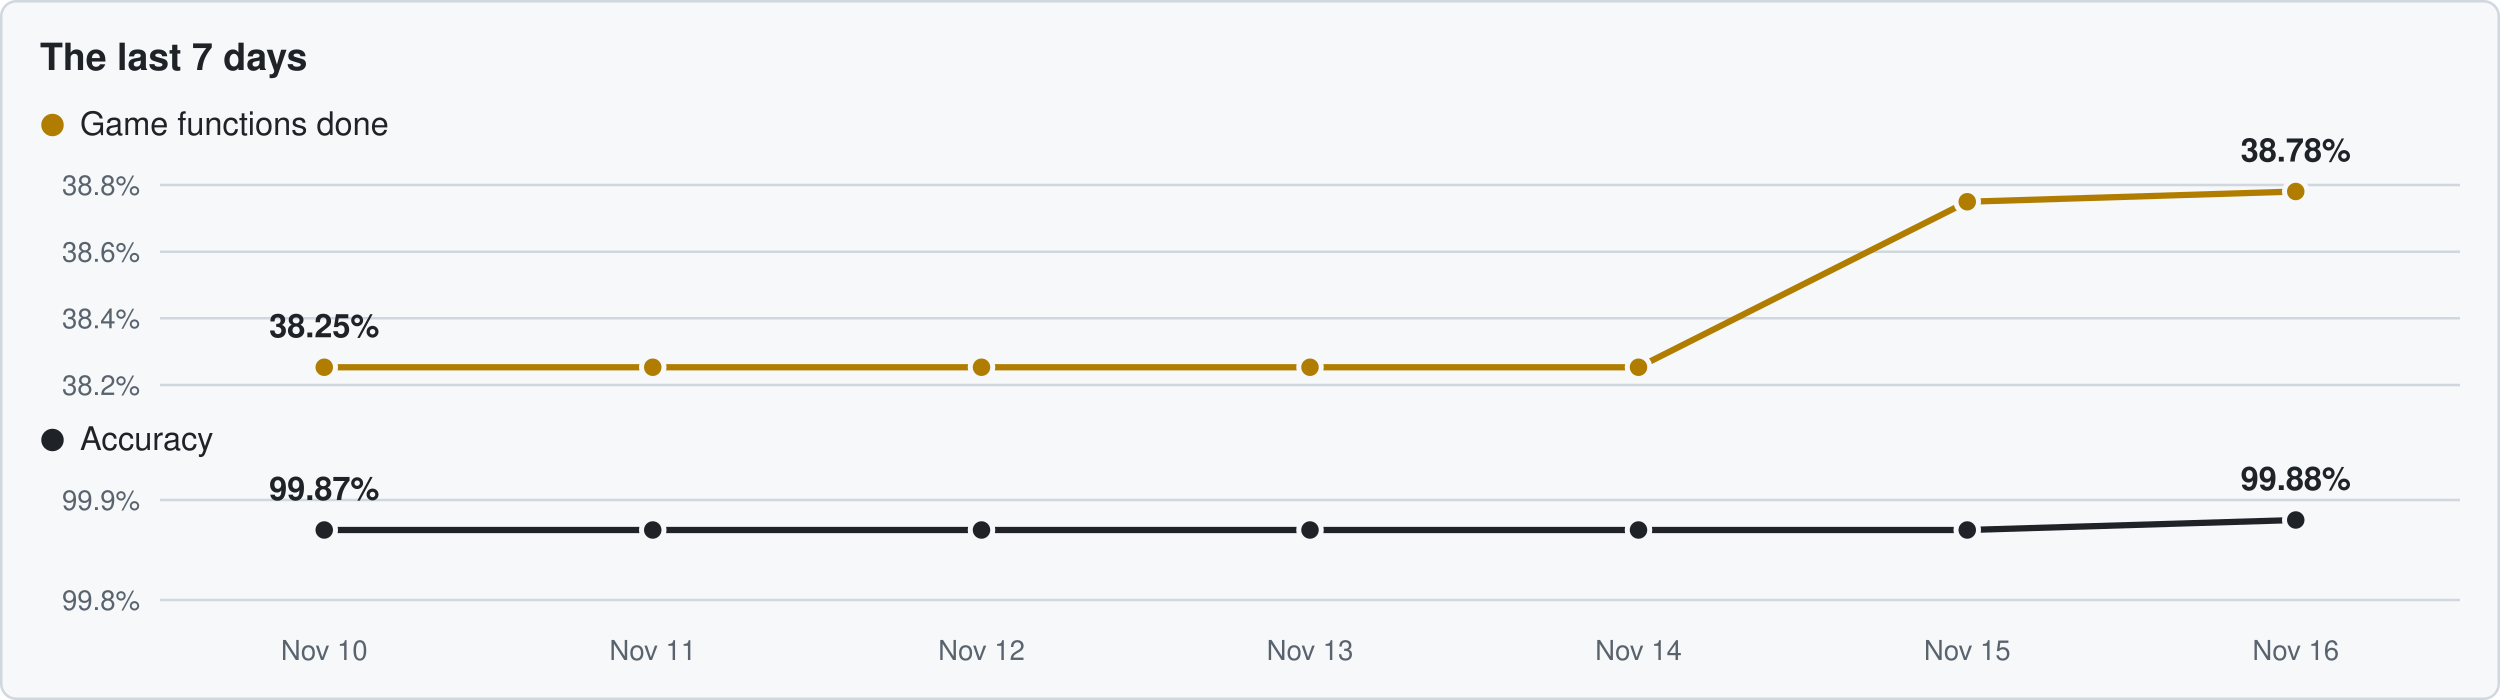
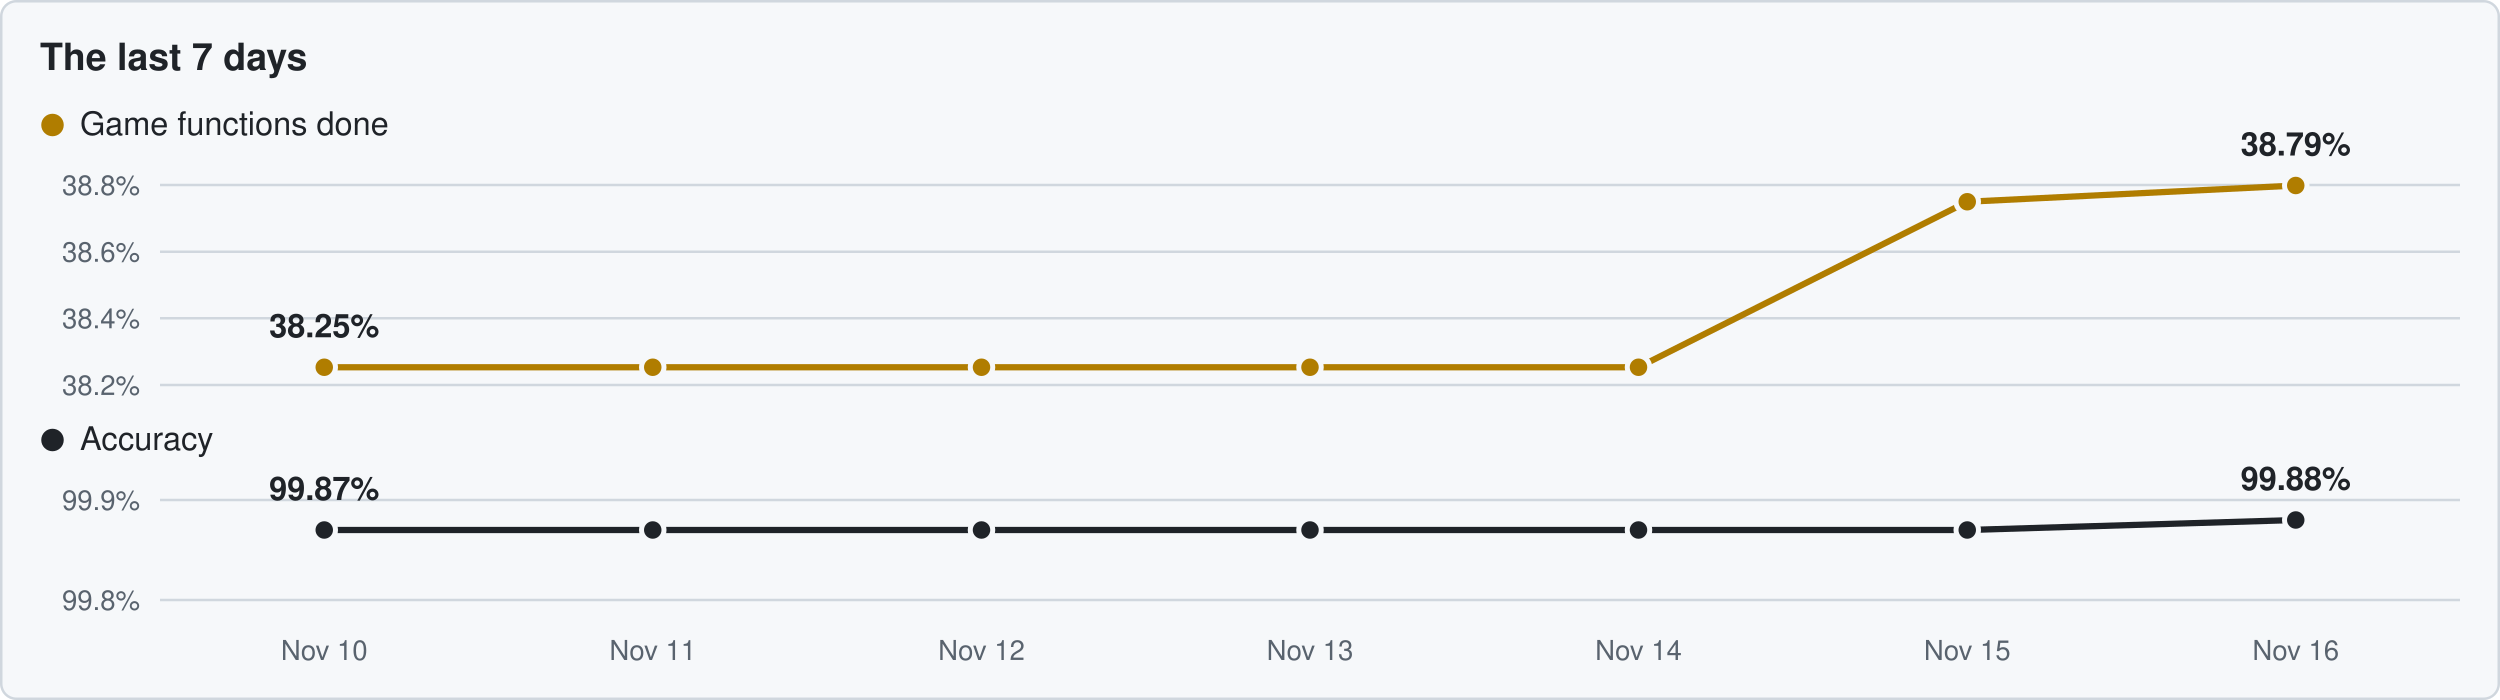
<svg xmlns="http://www.w3.org/2000/svg" viewBox="0 0 1000 280" width="1000" height="280">
  <rect x="0.5" y="0.5" width="999" height="279" rx="6" fill="#f6f8fa" stroke="#d0d7de" />
  <text x="16" y="28" font-family="Segoe UI,Helvetica,Arial,sans-serif" font-size="15" font-weight="600" fill="#1f2328">The last 7 days</text>
  <circle cx="21" cy="50" r="4.5" fill="#b07d00" />
  <text x="32" y="54" font-family="Segoe UI,Helvetica,Arial,sans-serif" font-size="13" fill="#1f2328">Game functions done</text>
  <line x1="64" y1="154.0" x2="984" y2="154.0" stroke="#d0d7de" stroke-width="1" />
  <text x="56" y="158.0" text-anchor="end" font-family="Segoe UI,Helvetica,Arial,sans-serif" font-size="11" fill="#59636e">38.2%</text>
  <line x1="64" y1="127.3" x2="984" y2="127.3" stroke="#d0d7de" stroke-width="1" />
  <text x="56" y="131.3" text-anchor="end" font-family="Segoe UI,Helvetica,Arial,sans-serif" font-size="11" fill="#59636e">38.4%</text>
  <line x1="64" y1="100.7" x2="984" y2="100.7" stroke="#d0d7de" stroke-width="1" />
  <text x="56" y="104.7" text-anchor="end" font-family="Segoe UI,Helvetica,Arial,sans-serif" font-size="11" fill="#59636e">38.6%</text>
  <line x1="64" y1="74.0" x2="984" y2="74.0" stroke="#d0d7de" stroke-width="1" />
  <text x="56" y="78.0" text-anchor="end" font-family="Segoe UI,Helvetica,Arial,sans-serif" font-size="11" fill="#59636e">38.8%</text>
-   <polyline points="129.7,146.9 261.1,146.9 392.6,146.9 524.0,146.9 655.4,146.9 786.9,80.7 918.3,76.6" fill="none" stroke="#b07d00" stroke-width="2.5" stroke-linejoin="round" />
+   <polyline points="129.7,146.9 261.1,146.9 392.6,146.9 524.0,146.9 655.4,146.9 786.9,80.7 918.3,74.2" fill="none" stroke="#b07d00" stroke-width="2.5" stroke-linejoin="round" />
  <circle cx="129.7" cy="146.9" r="4.5" fill="#b07d00" stroke="#f6f8fa" stroke-width="2" />
  <circle cx="261.1" cy="146.9" r="4.5" fill="#b07d00" stroke="#f6f8fa" stroke-width="2" />
  <circle cx="392.6" cy="146.9" r="4.5" fill="#b07d00" stroke="#f6f8fa" stroke-width="2" />
  <circle cx="524.0" cy="146.9" r="4.5" fill="#b07d00" stroke="#f6f8fa" stroke-width="2" />
  <circle cx="655.4" cy="146.9" r="4.5" fill="#b07d00" stroke="#f6f8fa" stroke-width="2" />
  <circle cx="786.9" cy="80.7" r="4.5" fill="#b07d00" stroke="#f6f8fa" stroke-width="2" />
-   <circle cx="918.3" cy="76.6" r="4.5" fill="#b07d00" stroke="#f6f8fa" stroke-width="2" />
+   <circle cx="918.3" cy="74.2" r="4.5" fill="#b07d00" stroke="#f6f8fa" stroke-width="2" />
  <text x="129.7" y="134.9" text-anchor="middle" font-family="Segoe UI,Helvetica,Arial,sans-serif" font-size="13" font-weight="600" fill="#1f2328">38.25%</text>
-   <text x="918.3" y="64.6" text-anchor="middle" font-family="Segoe UI,Helvetica,Arial,sans-serif" font-size="13" font-weight="600" fill="#1f2328">38.78%</text>
+   <text x="918.3" y="62.2" text-anchor="middle" font-family="Segoe UI,Helvetica,Arial,sans-serif" font-size="13" font-weight="600" fill="#1f2328">38.79%</text>
  <circle cx="21" cy="176" r="4.5" fill="#1f2328" />
  <text x="32" y="180" font-family="Segoe UI,Helvetica,Arial,sans-serif" font-size="13" fill="#1f2328">Accuracy</text>
  <line x1="64" y1="240.0" x2="984" y2="240.0" stroke="#d0d7de" stroke-width="1" />
  <text x="56" y="244.0" text-anchor="end" font-family="Segoe UI,Helvetica,Arial,sans-serif" font-size="11" fill="#59636e">99.8%</text>
  <line x1="64" y1="200.0" x2="984" y2="200.0" stroke="#d0d7de" stroke-width="1" />
  <text x="56" y="204.0" text-anchor="end" font-family="Segoe UI,Helvetica,Arial,sans-serif" font-size="11" fill="#59636e">99.9%</text>
  <polyline points="129.7,212.0 261.1,212.0 392.6,212.0 524.0,212.0 655.4,212.0 786.9,212.0 918.3,208.0" fill="none" stroke="#1f2328" stroke-width="2.5" stroke-linejoin="round" />
  <circle cx="129.7" cy="212.0" r="4.5" fill="#1f2328" stroke="#f6f8fa" stroke-width="2" />
  <circle cx="261.1" cy="212.0" r="4.5" fill="#1f2328" stroke="#f6f8fa" stroke-width="2" />
  <circle cx="392.6" cy="212.0" r="4.5" fill="#1f2328" stroke="#f6f8fa" stroke-width="2" />
  <circle cx="524.0" cy="212.0" r="4.5" fill="#1f2328" stroke="#f6f8fa" stroke-width="2" />
  <circle cx="655.4" cy="212.0" r="4.5" fill="#1f2328" stroke="#f6f8fa" stroke-width="2" />
  <circle cx="786.9" cy="212.0" r="4.5" fill="#1f2328" stroke="#f6f8fa" stroke-width="2" />
  <circle cx="918.3" cy="208.0" r="4.5" fill="#1f2328" stroke="#f6f8fa" stroke-width="2" />
  <text x="129.7" y="200.0" text-anchor="middle" font-family="Segoe UI,Helvetica,Arial,sans-serif" font-size="13" font-weight="600" fill="#1f2328">99.87%</text>
  <text x="918.3" y="196.0" text-anchor="middle" font-family="Segoe UI,Helvetica,Arial,sans-serif" font-size="13" font-weight="600" fill="#1f2328">99.88%</text>
  <text x="129.7" y="264" text-anchor="middle" font-family="Segoe UI,Helvetica,Arial,sans-serif" font-size="11" fill="#59636e">Nov 10</text>
  <text x="261.1" y="264" text-anchor="middle" font-family="Segoe UI,Helvetica,Arial,sans-serif" font-size="11" fill="#59636e">Nov 11</text>
  <text x="392.6" y="264" text-anchor="middle" font-family="Segoe UI,Helvetica,Arial,sans-serif" font-size="11" fill="#59636e">Nov 12</text>
  <text x="524.0" y="264" text-anchor="middle" font-family="Segoe UI,Helvetica,Arial,sans-serif" font-size="11" fill="#59636e">Nov 13</text>
  <text x="655.4" y="264" text-anchor="middle" font-family="Segoe UI,Helvetica,Arial,sans-serif" font-size="11" fill="#59636e">Nov 14</text>
  <text x="786.9" y="264" text-anchor="middle" font-family="Segoe UI,Helvetica,Arial,sans-serif" font-size="11" fill="#59636e">Nov 15</text>
  <text x="918.3" y="264" text-anchor="middle" font-family="Segoe UI,Helvetica,Arial,sans-serif" font-size="11" fill="#59636e">Nov 16</text>
</svg>
